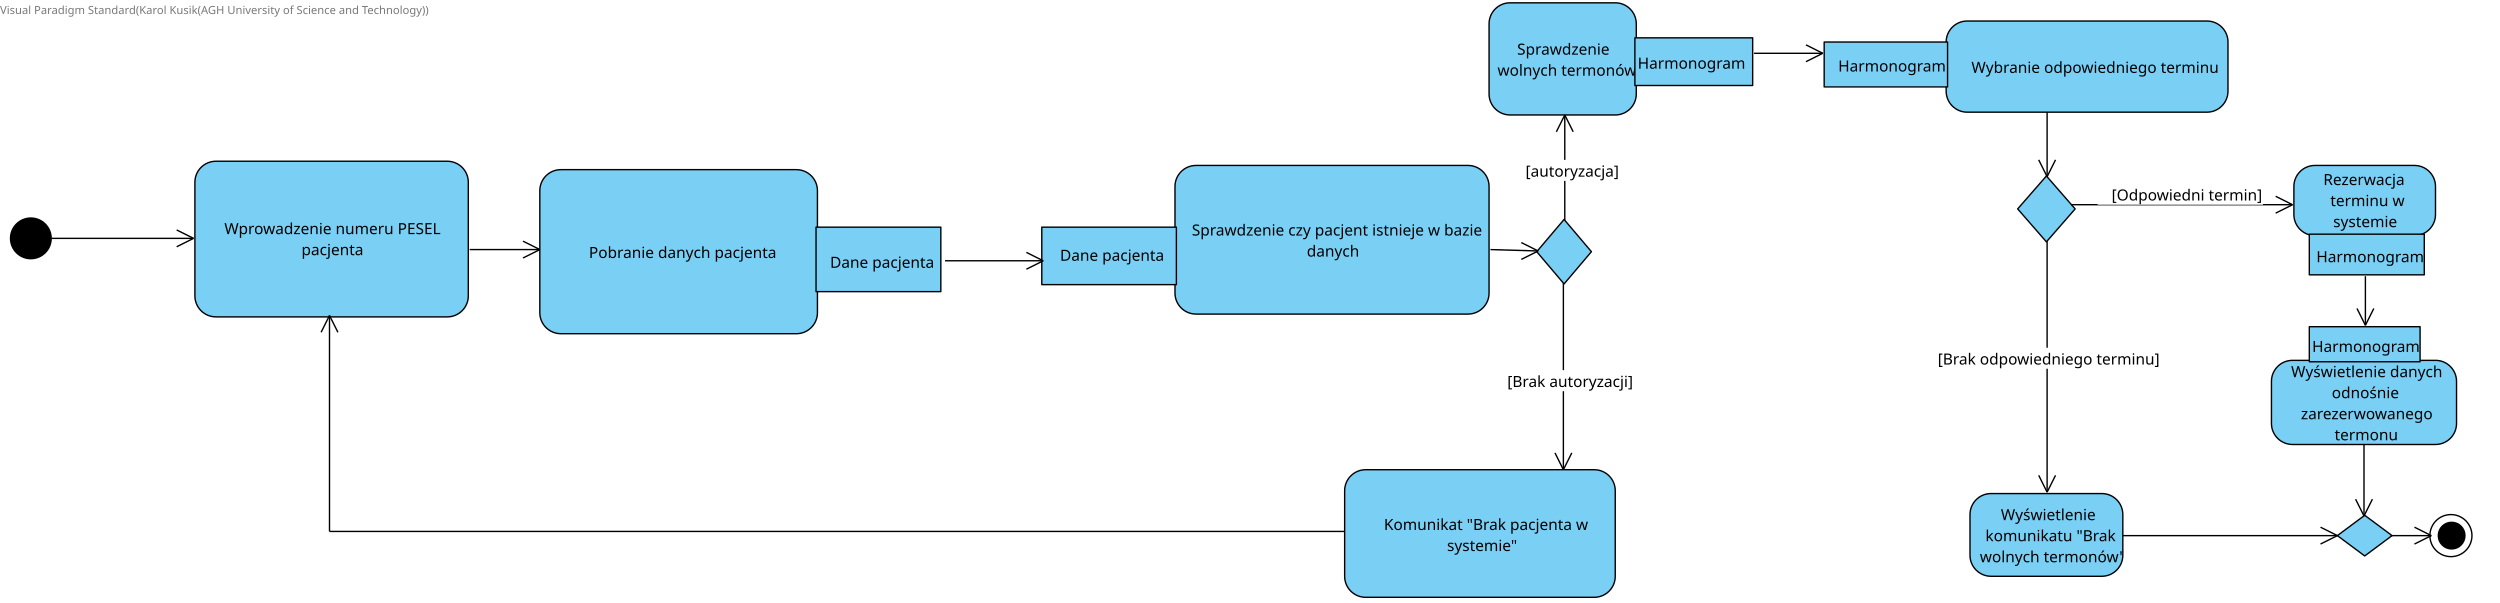
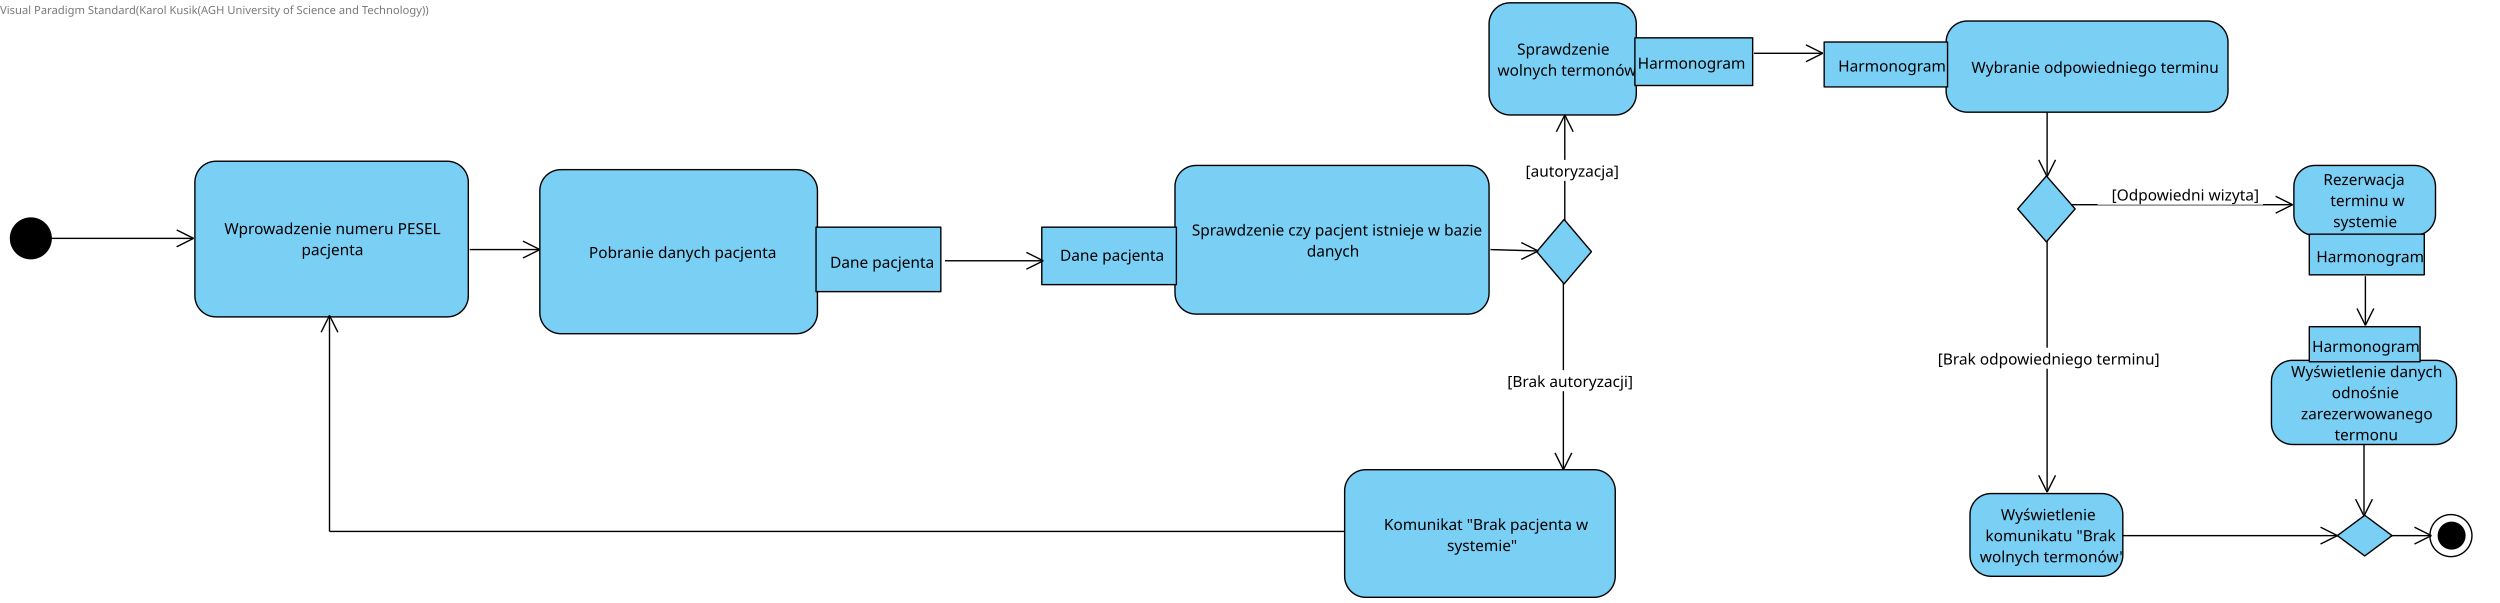
<svg xmlns="http://www.w3.org/2000/svg" fill-opacity="0" color-rendering="auto" color-interpolation="auto" text-rendering="auto" stroke="rgb(0,0,0)" stroke-linecap="square" width="1783" stroke-miterlimit="10" shape-rendering="auto" stroke-opacity="0" fill="rgb(0,0,0)" stroke-dasharray="none" font-weight="normal" stroke-width="1" height="430" font-family="'Dialog'" font-style="normal" stroke-linejoin="miter" font-size="12px" stroke-dashoffset="0" image-rendering="auto">
  <defs id="genericDefs" />
  <g>
    <defs id="defs1">
      <clipPath clipPathUnits="userSpaceOnUse" id="clipPath1">
        <path d="M-7 -7 L51 -7 L51 41 L-7 41 L-7 -7 Z" />
      </clipPath>
      <clipPath clipPathUnits="userSpaceOnUse" id="clipPath2">
        <path d="M-7 -7 L209 -7 L209 128 L-7 128 L-7 -7 Z" />
      </clipPath>
      <clipPath clipPathUnits="userSpaceOnUse" id="clipPath3">
        <path d="M0 0 L0 118 L199 118 L199 0 Z" />
      </clipPath>
      <clipPath clipPathUnits="userSpaceOnUse" id="clipPath4">
        <path d="M-7 -7 L235 -7 L235 117 L-7 117 L-7 -7 Z" />
      </clipPath>
      <clipPath clipPathUnits="userSpaceOnUse" id="clipPath5">
        <path d="M0 0 L0 106 L225 106 L225 0 Z" />
      </clipPath>
      <clipPath clipPathUnits="userSpaceOnUse" id="clipPath6">
        <path d="M-7 -7 L100 -7 L100 57 L-7 57 L-7 -7 Z" />
      </clipPath>
      <clipPath clipPathUnits="userSpaceOnUse" id="clipPath7">
        <path d="M-7 -7 L107 -7 L107 52 L-7 52 L-7 -7 Z" />
      </clipPath>
      <clipPath clipPathUnits="userSpaceOnUse" id="clipPath8">
        <path d="M-7 -7 L56 -7 L56 72 L-7 72 L-7 -7 Z" />
      </clipPath>
      <clipPath clipPathUnits="userSpaceOnUse" id="clipPath9">
        <path d="M-7 -7 L204 -7 L204 102 L-7 102 L-7 -7 Z" />
      </clipPath>
      <clipPath clipPathUnits="userSpaceOnUse" id="clipPath10">
        <path d="M0 0 L0 92 L194 92 L194 0 Z" />
      </clipPath>
      <clipPath clipPathUnits="userSpaceOnUse" id="clipPath11">
        <path d="M-7 -7 L206 -7 L206 122 L-7 122 L-7 -7 Z" />
      </clipPath>
      <clipPath clipPathUnits="userSpaceOnUse" id="clipPath12">
        <path d="M0 0 L0 111 L195 111 L195 0 Z" />
      </clipPath>
      <clipPath clipPathUnits="userSpaceOnUse" id="clipPath13">
        <path d="M-7 -7 L116 -7 L116 91 L-7 91 L-7 -7 Z" />
      </clipPath>
      <clipPath clipPathUnits="userSpaceOnUse" id="clipPath14">
        <path d="M0 0 L0 80 L105 80 L105 0 Z" />
      </clipPath>
      <clipPath clipPathUnits="userSpaceOnUse" id="clipPath15">
        <path d="M-7 -7 L95 -7 L95 45 L-7 45 L-7 -7 Z" />
      </clipPath>
      <clipPath clipPathUnits="userSpaceOnUse" id="clipPath16">
        <path d="M-7 -7 L212 -7 L212 76 L-7 76 L-7 -7 Z" />
      </clipPath>
      <clipPath clipPathUnits="userSpaceOnUse" id="clipPath17">
        <path d="M0 0 L0 65 L201 65 L201 0 Z" />
      </clipPath>
      <clipPath clipPathUnits="userSpaceOnUse" id="clipPath18">
        <path d="M-7 -7 L99 -7 L99 43 L-7 43 L-7 -7 Z" />
      </clipPath>
      <clipPath clipPathUnits="userSpaceOnUse" id="clipPath19">
        <path d="M-7 -7 L72 -7 L72 41 L-7 41 L-7 -7 Z" />
      </clipPath>
      <clipPath clipPathUnits="userSpaceOnUse" id="clipPath20">
        <path d="M-7 -7 L58 -7 L58 73 L-7 73 L-7 -7 Z" />
      </clipPath>
      <clipPath clipPathUnits="userSpaceOnUse" id="clipPath21">
        <path d="M-7 -7 L120 -7 L120 70 L-7 70 L-7 -7 Z" />
      </clipPath>
      <clipPath clipPathUnits="userSpaceOnUse" id="clipPath22">
        <path d="M0 0 L0 59 L109 59 L109 0 Z" />
      </clipPath>
      <clipPath clipPathUnits="userSpaceOnUse" id="clipPath23">
        <path d="M-7 -7 L112 -7 L112 61 L-7 61 L-7 -7 Z" />
      </clipPath>
      <clipPath clipPathUnits="userSpaceOnUse" id="clipPath24">
        <path d="M0 0 L0 50 L101 50 L101 0 Z" />
      </clipPath>
      <clipPath clipPathUnits="userSpaceOnUse" id="clipPath25">
        <path d="M-7 -7 L143 -7 L143 71 L-7 71 L-7 -7 Z" />
      </clipPath>
      <clipPath clipPathUnits="userSpaceOnUse" id="clipPath26">
        <path d="M0 0 L0 60 L132 60 L132 0 Z" />
      </clipPath>
      <clipPath clipPathUnits="userSpaceOnUse" id="clipPath27">
        <path d="M-7 -7 L93 -7 L93 40 L-7 40 L-7 -7 Z" />
      </clipPath>
      <clipPath clipPathUnits="userSpaceOnUse" id="clipPath28">
        <path d="M-7 -7 L90 -7 L90 36 L-7 36 L-7 -7 Z" />
      </clipPath>
      <clipPath clipPathUnits="userSpaceOnUse" id="clipPath29">
        <path d="M-7 -7 L56 -7 L56 55 L-7 55 L-7 -7 Z" />
      </clipPath>
      <clipPath clipPathUnits="userSpaceOnUse" id="clipPath30">
        <path d="M-92 -16 L184 -16 L184 32 L-92 32 L-92 -16 Z" />
      </clipPath>
      <clipPath clipPathUnits="userSpaceOnUse" id="clipPath31">
        <path d="M-91 -15 L182 -15 L182 30 L-91 30 L-91 -15 Z" />
      </clipPath>
      <clipPath clipPathUnits="userSpaceOnUse" id="clipPath32">
        <path d="M-91 -14 L182 -14 L182 28 L-91 28 L-91 -14 Z" />
      </clipPath>
      <clipPath clipPathUnits="userSpaceOnUse" id="clipPath33">
        <path d="M0 0 L206 0 L206 104 L0 104 L0 0 Z" />
      </clipPath>
      <clipPath clipPathUnits="userSpaceOnUse" id="clipPath34">
        <path d="M0 0 L0 104 L206 104 L206 0 Z" />
      </clipPath>
      <clipPath clipPathUnits="userSpaceOnUse" id="clipPath35">
        <path d="M0 0 L219 0 L219 146 L0 146 L0 0 Z" />
      </clipPath>
      <clipPath clipPathUnits="userSpaceOnUse" id="clipPath36">
        <path d="M0 0 L0 64 L75 64 L75 80 L0 80 L0 146 L219 146 L219 74 L147 74 L147 59 L219 59 L219 0 Z" />
      </clipPath>
      <clipPath clipPathUnits="userSpaceOnUse" id="clipPath37">
        <path d="M0 0 L138 0 L138 105 L0 105 L0 0 Z" />
      </clipPath>
      <clipPath clipPathUnits="userSpaceOnUse" id="clipPath38">
        <path d="M0 0 L0 105 L138 105 L138 1 L66 1 L66 0 Z" />
      </clipPath>
      <clipPath clipPathUnits="userSpaceOnUse" id="clipPath39">
        <path d="M0 0 L170 0 L170 304 L0 304 L0 0 Z" />
      </clipPath>
      <clipPath clipPathUnits="userSpaceOnUse" id="clipPath40">
        <path d="M140 145 L140 160 L33 160 L33 145 ZM0 0 L0 304 L170 304 L170 0 L130 0 L130 10 L47 10 L47 0 Z" />
      </clipPath>
      <clipPath clipPathUnits="userSpaceOnUse" id="clipPath41">
        <path d="M0 0 L196 0 L196 146 L0 146 L0 0 Z" />
      </clipPath>
      <clipPath clipPathUnits="userSpaceOnUse" id="clipPath42">
        <path d="M0 0 L0 146 L196 146 L196 0 Z" />
      </clipPath>
      <clipPath clipPathUnits="userSpaceOnUse" id="clipPath43">
        <path d="M0 0 L894 0 L894 324 L0 324 L0 0 Z" />
      </clipPath>
      <clipPath clipPathUnits="userSpaceOnUse" id="clipPath44">
        <path d="M685 32 L685 47 L594 47 L594 32 ZM522 37 L522 53 L430 53 L430 37 ZM0 0 L0 324 L894 324 L894 0 Z" />
      </clipPath>
      <clipPath clipPathUnits="userSpaceOnUse" id="clipPath45">
        <path d="M0 0 L104 0 L104 179 L0 179 L0 0 Z" />
      </clipPath>
      <clipPath clipPathUnits="userSpaceOnUse" id="clipPath46">
        <path d="M96 82 L96 97 L13 97 L13 82 ZM0 0 L0 179 L104 179 L104 20 L92 20 L92 5 L104 5 L104 0 Z" />
      </clipPath>
      <clipPath clipPathUnits="userSpaceOnUse" id="clipPath47">
        <path d="M0 0 L153 0 L153 104 L0 104 L0 0 Z" />
      </clipPath>
      <clipPath clipPathUnits="userSpaceOnUse" id="clipPath48">
        <path d="M0 0 L0 49 L48 49 L48 64 L0 64 L0 104 L153 104 L153 65 L100 65 L100 51 L153 51 L153 0 Z" />
      </clipPath>
      <clipPath clipPathUnits="userSpaceOnUse" id="clipPath49">
        <path d="M0 0 L104 0 L104 150 L0 150 L0 0 Z" />
      </clipPath>
      <clipPath clipPathUnits="userSpaceOnUse" id="clipPath50">
        <path d="M0 0 L0 150 L104 150 L104 116 L86 116 L86 101 L104 101 L104 0 Z" />
      </clipPath>
      <clipPath clipPathUnits="userSpaceOnUse" id="clipPath51">
        <path d="M0 0 L104 0 L104 283 L0 283 L0 0 Z" />
      </clipPath>
      <clipPath clipPathUnits="userSpaceOnUse" id="clipPath52">
        <path d="M0 0 L0 126 L104 126 L104 24 L86 24 L86 9 L104 9 L104 0 ZM0 141 L0 283 L104 283 L104 141 Z" />
      </clipPath>
      <clipPath clipPathUnits="userSpaceOnUse" id="clipPath53">
        <path d="M0 0 L262 0 L262 104 L0 104 L0 0 Z" />
      </clipPath>
      <clipPath clipPathUnits="userSpaceOnUse" id="clipPath54">
        <path d="M187 35 L187 50 L69 50 L69 35 ZM0 0 L0 104 L262 104 L262 94 L215 94 L215 79 L262 79 L262 0 Z" />
      </clipPath>
      <clipPath clipPathUnits="userSpaceOnUse" id="clipPath55">
        <path d="M0 0 L104 0 L104 155 L0 155 L0 0 Z" />
      </clipPath>
      <clipPath clipPathUnits="userSpaceOnUse" id="clipPath56">
        <path d="M0 0 L0 155 L104 155 L104 0 Z" />
      </clipPath>
      <clipPath clipPathUnits="userSpaceOnUse" id="clipPath57">
        <path d="M0 0 L104 0 L104 139 L0 139 L0 0 Z" />
      </clipPath>
      <clipPath clipPathUnits="userSpaceOnUse" id="clipPath58">
        <path d="M96 28 L96 43 L5 43 L5 28 ZM93 92 L93 107 L2 107 L2 92 ZM0 0 L0 139 L104 139 L104 0 Z" />
      </clipPath>
      <clipPath clipPathUnits="userSpaceOnUse" id="clipPath59">
        <path d="M0 0 L257 0 L257 104 L0 104 L0 0 Z" />
      </clipPath>
      <clipPath clipPathUnits="userSpaceOnUse" id="clipPath60">
        <path d="M0 0 L0 104 L257 104 L257 0 Z" />
      </clipPath>
      <clipPath clipPathUnits="userSpaceOnUse" id="clipPath61">
        <path d="M0 0 L133 0 L133 104 L0 104 L0 0 Z" />
      </clipPath>
      <clipPath clipPathUnits="userSpaceOnUse" id="clipPath62">
        <path d="M0 0 L0 104 L133 104 L133 0 Z" />
      </clipPath>
      <clipPath clipPathUnits="userSpaceOnUse" id="clipPath63">
        <path d="M-118 -15 L236 -15 L236 30 L-118 30 L-118 -15 Z" />
      </clipPath>
      <clipPath clipPathUnits="userSpaceOnUse" id="clipPath64">
        <path d="M-166 -15 L332 -15 L332 30 L-166 30 L-166 -15 Z" />
      </clipPath>
      <clipPath clipPathUnits="userSpaceOnUse" id="clipPath65">
        <path d="M-83 -15 L166 -15 L166 30 L-83 30 L-83 -15 Z" />
      </clipPath>
      <clipPath clipPathUnits="userSpaceOnUse" id="clipPath66">
        <path d="M-107 -15 L214 -15 L214 30 L-107 30 L-107 -15 Z" />
      </clipPath>
      <clipPath clipPathUnits="userSpaceOnUse" id="clipPath67">
        <path d="M-24 -15 L48 -15 L48 30 L-24 30 L-24 -15 Z" />
      </clipPath>
    </defs>
    <g fill="white" text-rendering="geometricPrecision" fill-opacity="1" stroke-opacity="1" stroke="white">
      <rect x="0" width="1783" height="430" y="0" stroke="none" />
    </g>
    <g font-size="11px" transform="translate(2,155)" fill-opacity="1" fill="black" text-rendering="geometricPrecision" image-rendering="optimizeQuality" font-family="sans-serif" stroke="black" stroke-opacity="1">
      <circle r="15" clip-path="url(#clipPath1)" cx="20" cy="15" stroke="none" />
    </g>
    <g font-size="11px" transform="translate(385,121)" fill-opacity="1" fill="rgb(122,207,245)" text-rendering="geometricPrecision" image-rendering="optimizeQuality" font-family="sans-serif" stroke="rgb(122,207,245)" stroke-opacity="1">
      <rect x="0" y="0" clip-path="url(#clipPath2)" width="198" rx="15" ry="15" height="117" stroke="none" />
    </g>
    <g stroke-linecap="butt" font-size="11px" transform="translate(385,121)" fill-opacity="1" fill="black" text-rendering="geometricPrecision" image-rendering="optimizeQuality" font-family="sans-serif" stroke-linejoin="round" stroke="black" stroke-opacity="1" stroke-miterlimit="0">
      <rect x="0" y="0" clip-path="url(#clipPath2)" fill="none" width="198" rx="15" ry="15" height="117" />
    </g>
    <g font-size="11px" transform="translate(385,121)" fill-opacity="1" fill="black" text-rendering="geometricPrecision" image-rendering="optimizeQuality" font-family="sans-serif" stroke="black" stroke-opacity="1">
      <text x="35" xml:space="preserve" y="63" clip-path="url(#clipPath3)" stroke="none">Pobranie danych pacjenta</text>
    </g>
    <g font-size="11px" transform="translate(838,118)" fill-opacity="1" fill="rgb(122,207,245)" text-rendering="geometricPrecision" image-rendering="optimizeQuality" font-family="sans-serif" stroke="rgb(122,207,245)" stroke-opacity="1">
      <rect x="0" y="0" clip-path="url(#clipPath4)" width="224" rx="15" ry="15" height="106" stroke="none" />
    </g>
    <g stroke-linecap="butt" font-size="11px" transform="translate(838,118)" fill-opacity="1" fill="black" text-rendering="geometricPrecision" image-rendering="optimizeQuality" font-family="sans-serif" stroke-linejoin="round" stroke="black" stroke-opacity="1" stroke-miterlimit="0">
      <rect x="0" y="0" clip-path="url(#clipPath4)" fill="none" width="224" rx="15" ry="15" height="106" />
    </g>
    <g font-size="11px" transform="translate(838,118)" fill-opacity="1" fill="black" text-rendering="geometricPrecision" image-rendering="optimizeQuality" font-family="sans-serif" stroke="black" stroke-opacity="1">
      <text x="12" xml:space="preserve" y="50" clip-path="url(#clipPath5)" stroke="none">Sprawdzenie czy pacjent istnieje w bazie</text>
      <text x="94" xml:space="preserve" y="65" clip-path="url(#clipPath5)" stroke="none">danych</text>
    </g>
    <g font-size="11px" transform="translate(582,162)" fill-opacity="1" fill="rgb(122,207,245)" text-rendering="geometricPrecision" image-rendering="optimizeQuality" font-family="sans-serif" stroke="rgb(122,207,245)" stroke-opacity="1">
      <rect x="0" width="89" height="46" y="0" clip-path="url(#clipPath6)" stroke="none" />
    </g>
    <g stroke-linecap="butt" font-size="11px" transform="translate(582,162)" fill-opacity="1" fill="black" text-rendering="geometricPrecision" image-rendering="optimizeQuality" font-family="sans-serif" stroke-linejoin="round" stroke="black" stroke-opacity="1" stroke-miterlimit="0">
      <rect fill="none" x="0" width="89" height="46" y="0" clip-path="url(#clipPath6)" />
    </g>
    <g font-size="11px" transform="translate(743,162)" fill-opacity="1" fill="rgb(122,207,245)" text-rendering="geometricPrecision" image-rendering="optimizeQuality" font-family="sans-serif" stroke="rgb(122,207,245)" stroke-opacity="1">
      <rect x="0" width="96" height="41" y="0" clip-path="url(#clipPath7)" stroke="none" />
    </g>
    <g stroke-linecap="butt" font-size="11px" transform="translate(743,162)" fill-opacity="1" fill="black" text-rendering="geometricPrecision" image-rendering="optimizeQuality" font-family="sans-serif" stroke-linejoin="round" stroke="black" stroke-opacity="1" stroke-miterlimit="0">
      <rect fill="none" x="0" width="96" height="41" y="0" clip-path="url(#clipPath7)" />
    </g>
    <g font-size="11px" transform="translate(1093,149)" fill-opacity="1" fill="rgb(122,207,245)" text-rendering="geometricPrecision" image-rendering="optimizeQuality" font-family="sans-serif" stroke="rgb(122,207,245)" stroke-opacity="1">
      <path d="M22.5 7.5 L42 30.5 L22.5 53.5 L3 30.5 Z" stroke="none" clip-path="url(#clipPath8)" />
    </g>
    <g stroke-linecap="butt" font-size="11px" transform="translate(1093,149)" fill-opacity="1" fill="black" text-rendering="geometricPrecision" image-rendering="optimizeQuality" font-family="sans-serif" stroke-linejoin="round" stroke="black" stroke-opacity="1" stroke-miterlimit="0">
      <path fill="none" d="M22.5 7.5 L42 30.5 L22.5 53.5 L3 30.5 Z" clip-path="url(#clipPath8)" />
    </g>
    <g font-size="11px" transform="translate(959,335)" fill-opacity="1" fill="rgb(122,207,245)" text-rendering="geometricPrecision" image-rendering="optimizeQuality" font-family="sans-serif" stroke="rgb(122,207,245)" stroke-opacity="1">
      <rect x="0" y="0" clip-path="url(#clipPath9)" width="193" rx="15" ry="15" height="91" stroke="none" />
    </g>
    <g stroke-linecap="butt" font-size="11px" transform="translate(959,335)" fill-opacity="1" fill="black" text-rendering="geometricPrecision" image-rendering="optimizeQuality" font-family="sans-serif" stroke-linejoin="round" stroke="black" stroke-opacity="1" stroke-miterlimit="0">
      <rect x="0" y="0" clip-path="url(#clipPath9)" fill="none" width="193" rx="15" ry="15" height="91" />
    </g>
    <g font-size="11px" transform="translate(959,335)" fill-opacity="1" fill="black" text-rendering="geometricPrecision" image-rendering="optimizeQuality" font-family="sans-serif" stroke="black" stroke-opacity="1">
      <text x="28" xml:space="preserve" y="43" clip-path="url(#clipPath10)" stroke="none">Komunikat "Brak pacjenta w</text>
      <text x="73" xml:space="preserve" y="58" clip-path="url(#clipPath10)" stroke="none">systemie"</text>
    </g>
    <g font-size="11px" transform="translate(139,115)" fill-opacity="1" fill="rgb(122,207,245)" text-rendering="geometricPrecision" image-rendering="optimizeQuality" font-family="sans-serif" stroke="rgb(122,207,245)" stroke-opacity="1">
      <rect x="0" y="0" clip-path="url(#clipPath11)" width="195" rx="15" ry="15" height="111" stroke="none" />
    </g>
    <g stroke-linecap="butt" font-size="11px" transform="translate(139,115)" fill-opacity="1" fill="black" text-rendering="geometricPrecision" image-rendering="optimizeQuality" font-family="sans-serif" stroke-linejoin="round" stroke="black" stroke-opacity="1" stroke-miterlimit="0">
      <rect x="0" y="0" clip-path="url(#clipPath11)" fill="none" width="195" rx="15" ry="15" height="111" />
    </g>
    <g font-size="11px" transform="translate(139,115)" fill-opacity="1" fill="black" text-rendering="geometricPrecision" image-rendering="optimizeQuality" font-family="sans-serif" stroke="black" stroke-opacity="1">
      <text x="21" xml:space="preserve" y="52" clip-path="url(#clipPath12)" stroke="none">Wprowadzenie numeru PESEL</text>
      <text x="76" xml:space="preserve" y="67" clip-path="url(#clipPath12)" stroke="none">pacjenta</text>
    </g>
    <g font-size="11px" transform="translate(1062,2)" fill-opacity="1" fill="rgb(122,207,245)" text-rendering="geometricPrecision" image-rendering="optimizeQuality" font-family="sans-serif" stroke="rgb(122,207,245)" stroke-opacity="1">
      <rect x="0" y="0" clip-path="url(#clipPath13)" width="105" rx="15" ry="15" height="80" stroke="none" />
    </g>
    <g stroke-linecap="butt" font-size="11px" transform="translate(1062,2)" fill-opacity="1" fill="black" text-rendering="geometricPrecision" image-rendering="optimizeQuality" font-family="sans-serif" stroke-linejoin="round" stroke="black" stroke-opacity="1" stroke-miterlimit="0">
      <rect x="0" y="0" clip-path="url(#clipPath13)" fill="none" width="105" rx="15" ry="15" height="80" />
    </g>
    <g font-size="11px" transform="translate(1062,2)" fill-opacity="1" fill="black" text-rendering="geometricPrecision" image-rendering="optimizeQuality" font-family="sans-serif" stroke="black" stroke-opacity="1">
      <text x="20" xml:space="preserve" y="37" clip-path="url(#clipPath14)" stroke="none">Sprawdzenie</text>
      <text x="6" xml:space="preserve" y="52" clip-path="url(#clipPath14)" stroke="none">wolnych termonów</text>
    </g>
    <g font-size="11px" transform="translate(1166,27)" fill-opacity="1" fill="rgb(122,207,245)" text-rendering="geometricPrecision" image-rendering="optimizeQuality" font-family="sans-serif" stroke="rgb(122,207,245)" stroke-opacity="1">
      <rect x="0" width="84" height="34" y="0" clip-path="url(#clipPath15)" stroke="none" />
    </g>
    <g stroke-linecap="butt" font-size="11px" transform="translate(1166,27)" fill-opacity="1" fill="black" text-rendering="geometricPrecision" image-rendering="optimizeQuality" font-family="sans-serif" stroke-linejoin="round" stroke="black" stroke-opacity="1" stroke-miterlimit="0">
      <rect fill="none" x="0" width="84" height="34" y="0" clip-path="url(#clipPath15)" />
    </g>
    <g font-size="11px" transform="translate(1388,15)" fill-opacity="1" fill="rgb(122,207,245)" text-rendering="geometricPrecision" image-rendering="optimizeQuality" font-family="sans-serif" stroke="rgb(122,207,245)" stroke-opacity="1">
      <rect x="0" y="0" clip-path="url(#clipPath16)" width="201" rx="15" ry="15" height="65" stroke="none" />
    </g>
    <g stroke-linecap="butt" font-size="11px" transform="translate(1388,15)" fill-opacity="1" fill="black" text-rendering="geometricPrecision" image-rendering="optimizeQuality" font-family="sans-serif" stroke-linejoin="round" stroke="black" stroke-opacity="1" stroke-miterlimit="0">
      <rect x="0" y="0" clip-path="url(#clipPath16)" fill="none" width="201" rx="15" ry="15" height="65" />
    </g>
    <g font-size="11px" transform="translate(1388,15)" fill-opacity="1" fill="black" text-rendering="geometricPrecision" image-rendering="optimizeQuality" font-family="sans-serif" stroke="black" stroke-opacity="1">
      <text x="18" xml:space="preserve" y="37" clip-path="url(#clipPath17)" stroke="none">Wybranie odpowiedniego terminu</text>
    </g>
    <g font-size="11px" transform="translate(1301,30)" fill-opacity="1" fill="rgb(122,207,245)" text-rendering="geometricPrecision" image-rendering="optimizeQuality" font-family="sans-serif" stroke="rgb(122,207,245)" stroke-opacity="1">
      <rect x="0" width="88" height="32" y="0" clip-path="url(#clipPath18)" stroke="none" />
    </g>
    <g stroke-linecap="butt" font-size="11px" transform="translate(1301,30)" fill-opacity="1" fill="black" text-rendering="geometricPrecision" image-rendering="optimizeQuality" font-family="sans-serif" stroke-linejoin="round" stroke="black" stroke-opacity="1" stroke-miterlimit="0">
      <rect fill="none" x="0" width="88" height="32" y="0" clip-path="url(#clipPath18)" />
    </g>
    <g font-size="11px" transform="translate(1718,367)" fill-opacity="1" fill="black" text-rendering="geometricPrecision" image-rendering="optimizeQuality" font-family="sans-serif" stroke="black" stroke-opacity="1">
      <circle r="10" clip-path="url(#clipPath19)" cx="30.5" cy="15" stroke="none" />
      <circle stroke-linecap="butt" clip-path="url(#clipPath19)" fill="none" stroke-linejoin="round" r="15" cx="30" cy="15" stroke-miterlimit="0" />
    </g>
    <g font-size="11px" transform="translate(1436,118)" fill-opacity="1" fill="rgb(122,207,245)" text-rendering="geometricPrecision" image-rendering="optimizeQuality" font-family="sans-serif" stroke="rgb(122,207,245)" stroke-opacity="1">
      <path d="M23.5 7.5 L44 31 L23.5 54.5 L3 31 Z" stroke="none" clip-path="url(#clipPath20)" />
    </g>
    <g stroke-linecap="butt" font-size="11px" transform="translate(1436,118)" fill-opacity="1" fill="black" text-rendering="geometricPrecision" image-rendering="optimizeQuality" font-family="sans-serif" stroke-linejoin="round" stroke="black" stroke-opacity="1" stroke-miterlimit="0">
      <path fill="none" d="M23.5 7.5 L44 31 L23.5 54.5 L3 31 Z" clip-path="url(#clipPath20)" />
    </g>
    <g font-size="11px" transform="translate(1405,352)" fill-opacity="1" fill="rgb(122,207,245)" text-rendering="geometricPrecision" image-rendering="optimizeQuality" font-family="sans-serif" stroke="rgb(122,207,245)" stroke-opacity="1">
      <rect x="0" y="0" clip-path="url(#clipPath21)" width="109" rx="15" ry="15" height="59" stroke="none" />
    </g>
    <g stroke-linecap="butt" font-size="11px" transform="translate(1405,352)" fill-opacity="1" fill="black" text-rendering="geometricPrecision" image-rendering="optimizeQuality" font-family="sans-serif" stroke-linejoin="round" stroke="black" stroke-opacity="1" stroke-miterlimit="0">
      <rect x="0" y="0" clip-path="url(#clipPath21)" fill="none" width="109" rx="15" ry="15" height="59" />
    </g>
    <g font-size="11px" transform="translate(1405,352)" fill-opacity="1" fill="black" text-rendering="geometricPrecision" image-rendering="optimizeQuality" font-family="sans-serif" stroke="black" stroke-opacity="1">
      <text x="22" xml:space="preserve" y="19" clip-path="url(#clipPath22)" stroke="none">Wyświetlenie</text>
      <text x="11" xml:space="preserve" y="34" clip-path="url(#clipPath22)" stroke="none">komunikatu "Brak</text>
      <text x="7" xml:space="preserve" y="49" clip-path="url(#clipPath22)" stroke="none">wolnych termonów"</text>
    </g>
    <g font-size="11px" transform="translate(1636,118)" fill-opacity="1" fill="rgb(122,207,245)" text-rendering="geometricPrecision" image-rendering="optimizeQuality" font-family="sans-serif" stroke="rgb(122,207,245)" stroke-opacity="1">
      <rect x="0" y="0" clip-path="url(#clipPath23)" width="101" rx="15" ry="15" height="50" stroke="none" />
    </g>
    <g stroke-linecap="butt" font-size="11px" transform="translate(1636,118)" fill-opacity="1" fill="black" text-rendering="geometricPrecision" image-rendering="optimizeQuality" font-family="sans-serif" stroke-linejoin="round" stroke="black" stroke-opacity="1" stroke-miterlimit="0">
      <rect x="0" y="0" clip-path="url(#clipPath23)" fill="none" width="101" rx="15" ry="15" height="50" />
    </g>
    <g font-size="11px" transform="translate(1636,118)" fill-opacity="1" fill="black" text-rendering="geometricPrecision" image-rendering="optimizeQuality" font-family="sans-serif" stroke="black" stroke-opacity="1">
      <text x="21" xml:space="preserve" y="14" clip-path="url(#clipPath24)" stroke="none">Rezerwacja</text>
      <text x="26" xml:space="preserve" y="29" clip-path="url(#clipPath24)" stroke="none">terminu w</text>
      <text x="28" xml:space="preserve" y="44" clip-path="url(#clipPath24)" stroke="none">systemie</text>
    </g>
    <g font-size="11px" transform="translate(1620,257)" fill-opacity="1" fill="rgb(122,207,245)" text-rendering="geometricPrecision" image-rendering="optimizeQuality" font-family="sans-serif" stroke="rgb(122,207,245)" stroke-opacity="1">
      <rect x="0" y="0" clip-path="url(#clipPath25)" width="132" rx="15" ry="15" height="60" stroke="none" />
    </g>
    <g stroke-linecap="butt" font-size="11px" transform="translate(1620,257)" fill-opacity="1" fill="black" text-rendering="geometricPrecision" image-rendering="optimizeQuality" font-family="sans-serif" stroke-linejoin="round" stroke="black" stroke-opacity="1" stroke-miterlimit="0">
      <rect x="0" y="0" clip-path="url(#clipPath25)" fill="none" width="132" rx="15" ry="15" height="60" />
    </g>
    <g font-size="11px" transform="translate(1620,257)" fill-opacity="1" fill="black" text-rendering="geometricPrecision" image-rendering="optimizeQuality" font-family="sans-serif" stroke="black" stroke-opacity="1">
      <text x="14" xml:space="preserve" y="12" clip-path="url(#clipPath26)" stroke="none">Wyświetlenie danych</text>
      <text x="43" xml:space="preserve" y="27" clip-path="url(#clipPath26)" stroke="none">odnośnie</text>
      <text x="21" xml:space="preserve" y="42" clip-path="url(#clipPath26)" stroke="none">zarezerwowanego</text>
      <text x="45" xml:space="preserve" y="57" clip-path="url(#clipPath26)" stroke="none">termonu</text>
    </g>
    <g font-size="11px" transform="translate(1647,167)" fill-opacity="1" fill="rgb(122,207,245)" text-rendering="geometricPrecision" image-rendering="optimizeQuality" font-family="sans-serif" stroke="rgb(122,207,245)" stroke-opacity="1">
      <rect x="0" width="82" height="29" y="0" clip-path="url(#clipPath27)" stroke="none" />
    </g>
    <g stroke-linecap="butt" font-size="11px" transform="translate(1647,167)" fill-opacity="1" fill="black" text-rendering="geometricPrecision" image-rendering="optimizeQuality" font-family="sans-serif" stroke-linejoin="round" stroke="black" stroke-opacity="1" stroke-miterlimit="0">
      <rect fill="none" x="0" width="82" height="29" y="0" clip-path="url(#clipPath27)" />
    </g>
    <g font-size="11px" transform="translate(1647,233)" fill-opacity="1" fill="rgb(122,207,245)" text-rendering="geometricPrecision" image-rendering="optimizeQuality" font-family="sans-serif" stroke="rgb(122,207,245)" stroke-opacity="1">
      <rect x="0" width="79" height="25" y="0" clip-path="url(#clipPath28)" stroke="none" />
    </g>
    <g stroke-linecap="butt" font-size="11px" transform="translate(1647,233)" fill-opacity="1" fill="black" text-rendering="geometricPrecision" image-rendering="optimizeQuality" font-family="sans-serif" stroke-linejoin="round" stroke="black" stroke-opacity="1" stroke-miterlimit="0">
      <rect fill="none" x="0" width="79" height="25" y="0" clip-path="url(#clipPath28)" />
    </g>
    <g font-size="11px" transform="translate(1664,360)" fill-opacity="1" fill="rgb(122,207,245)" text-rendering="geometricPrecision" image-rendering="optimizeQuality" font-family="sans-serif" stroke="rgb(122,207,245)" stroke-opacity="1">
      <path d="M22.5 7.5 L42 22 L22.5 36.5 L3 22 Z" stroke="none" clip-path="url(#clipPath29)" />
    </g>
    <g stroke-linecap="butt" font-size="11px" transform="translate(1664,360)" fill-opacity="1" fill="black" text-rendering="geometricPrecision" image-rendering="optimizeQuality" font-family="sans-serif" stroke-linejoin="round" stroke="black" stroke-opacity="1" stroke-miterlimit="0">
      <path fill="none" d="M22.5 7.5 L42 22 L22.5 36.5 L3 22 Z" clip-path="url(#clipPath29)" />
    </g>
    <g font-size="11px" transform="translate(582,179)" fill-opacity="1" fill="black" text-rendering="geometricPrecision" image-rendering="optimizeQuality" font-family="sans-serif" stroke="black" stroke-opacity="1">
      <text x="10" xml:space="preserve" y="12" clip-path="url(#clipPath30)" stroke="none">Dane pacjenta</text>
    </g>
    <g font-size="11px" transform="translate(746,174)" fill-opacity="1" fill="black" text-rendering="geometricPrecision" image-rendering="optimizeQuality" font-family="sans-serif" stroke="black" stroke-opacity="1">
      <text x="10" xml:space="preserve" y="12" clip-path="url(#clipPath31)" stroke="none">Dane pacjenta</text>
    </g>
    <g font-size="11px" transform="translate(1158,37)" fill-opacity="1" fill="black" text-rendering="geometricPrecision" image-rendering="optimizeQuality" font-family="sans-serif" stroke="black" stroke-opacity="1">
      <text x="10" xml:space="preserve" y="12" clip-path="url(#clipPath31)" stroke="none">Harmonogram</text>
    </g>
    <g font-size="11px" transform="translate(1301,39)" fill-opacity="1" fill="black" text-rendering="geometricPrecision" image-rendering="optimizeQuality" font-family="sans-serif" stroke="black" stroke-opacity="1">
      <text x="10" xml:space="preserve" y="12" clip-path="url(#clipPath32)" stroke="none">Harmonogram</text>
    </g>
    <g font-size="11px" transform="translate(1642,175)" fill-opacity="1" fill="black" text-rendering="geometricPrecision" image-rendering="optimizeQuality" font-family="sans-serif" stroke="black" stroke-opacity="1">
      <text x="10" xml:space="preserve" y="12" clip-path="url(#clipPath31)" stroke="none">Harmonogram</text>
    </g>
    <g font-size="11px" transform="translate(1639,239)" fill-opacity="1" fill="black" text-rendering="geometricPrecision" image-rendering="optimizeQuality" font-family="sans-serif" stroke="black" stroke-opacity="1">
      <text x="10" xml:space="preserve" y="12" clip-path="url(#clipPath31)" stroke="none">Harmonogram</text>
    </g>
    <g stroke-linecap="butt" font-size="11px" transform="translate(-14,120)" fill-opacity="1" fill="black" text-rendering="geometricPrecision" image-rendering="optimizeQuality" font-family="sans-serif" stroke-linejoin="round" stroke="black" stroke-opacity="1">
      <line y2="50" fill="none" x1="50" clip-path="url(#clipPath34)" x2="152" y1="50" />
      <line y2="44" fill="none" x1="152" clip-path="url(#clipPath34)" x2="140" y1="50" />
      <line y2="56" fill="none" x1="152" clip-path="url(#clipPath34)" x2="140" y1="50" />
    </g>
    <g stroke-linecap="butt" font-size="11px" transform="translate(599,115)" fill-opacity="1" fill="black" text-rendering="geometricPrecision" image-rendering="optimizeQuality" font-family="sans-serif" stroke-linejoin="round" stroke="black" stroke-opacity="1">
      <line y2="71" fill="none" x1="72" clip-path="url(#clipPath36)" x2="145" y1="71" />
      <line y2="65" fill="none" x1="145" clip-path="url(#clipPath36)" x2="133" y1="71" />
      <line y2="77" fill="none" x1="145" clip-path="url(#clipPath36)" x2="133" y1="71" />
    </g>
    <g stroke-linecap="butt" font-size="11px" transform="translate(1013,128)" fill-opacity="1" fill="black" text-rendering="geometricPrecision" image-rendering="optimizeQuality" font-family="sans-serif" stroke-linejoin="round" stroke="black" stroke-opacity="1">
      <line y2="51" fill="none" x1="50" clip-path="url(#clipPath38)" x2="84" y1="50" />
      <line y2="45" fill="none" x1="84" clip-path="url(#clipPath38)" x2="72" y1="51" />
      <line y2="57" fill="none" x1="84" clip-path="url(#clipPath38)" x2="72" y1="51" />
    </g>
    <g stroke-linecap="butt" font-size="11px" transform="translate(1032,119)" fill-opacity="1" fill="black" text-rendering="geometricPrecision" image-rendering="optimizeQuality" font-family="sans-serif" stroke-linejoin="round" stroke="black" stroke-opacity="1">
      <line y2="216" fill="none" x1="83" clip-path="url(#clipPath40)" x2="83" y1="83" />
      <line y2="204" fill="none" x1="83" clip-path="url(#clipPath40)" x2="89" y1="216" />
      <line y2="204" fill="none" x1="83" clip-path="url(#clipPath40)" x2="77" y1="216" />
    </g>
    <g stroke-linecap="butt" font-size="11px" transform="translate(264,106)" fill-opacity="1" fill="black" text-rendering="geometricPrecision" image-rendering="optimizeQuality" font-family="sans-serif" stroke-linejoin="round" stroke="black" stroke-opacity="1">
      <line y2="72" fill="none" x1="71" clip-path="url(#clipPath42)" x2="121" y1="72" />
      <line y2="66" fill="none" x1="121" clip-path="url(#clipPath42)" x2="109" y1="72" />
      <line y2="78" fill="none" x1="121" clip-path="url(#clipPath42)" x2="109" y1="72" />
    </g>
    <g stroke-linecap="butt" font-size="11px" transform="translate(152,142)" fill-opacity="1" fill="black" text-rendering="geometricPrecision" image-rendering="optimizeQuality" font-family="sans-serif" stroke-linejoin="round" stroke="black" stroke-opacity="1">
      <line y2="237" fill="none" x1="807" clip-path="url(#clipPath44)" x2="83" y1="237" />
      <line y2="83" fill="none" x1="83" clip-path="url(#clipPath44)" x2="83" y1="237" />
      <line y2="95" fill="none" x1="83" clip-path="url(#clipPath44)" x2="77" y1="83" />
      <line y2="95" fill="none" x1="83" clip-path="url(#clipPath44)" x2="89" y1="83" />
    </g>
    <g stroke-linecap="butt" font-size="11px" transform="translate(1066,32)" fill-opacity="1" fill="black" text-rendering="geometricPrecision" image-rendering="optimizeQuality" font-family="sans-serif" stroke-linejoin="round" stroke="black" stroke-opacity="1">
      <line y2="50" fill="none" x1="50" clip-path="url(#clipPath46)" x2="50" y1="125" />
      <line y2="62" fill="none" x1="50" clip-path="url(#clipPath46)" x2="44" y1="50" />
      <line y2="62" fill="none" x1="50" clip-path="url(#clipPath46)" x2="56" y1="50" />
    </g>
    <g stroke-linecap="butt" font-size="11px" transform="translate(1201,-12)" fill-opacity="1" fill="black" text-rendering="geometricPrecision" image-rendering="optimizeQuality" font-family="sans-serif" stroke-linejoin="round" stroke="black" stroke-opacity="1">
      <line y2="50" fill="none" x1="50" clip-path="url(#clipPath48)" x2="99" y1="50" />
      <line y2="44" fill="none" x1="99" clip-path="url(#clipPath48)" x2="87" y1="50" />
      <line y2="56" fill="none" x1="99" clip-path="url(#clipPath48)" x2="87" y1="50" />
    </g>
    <g stroke-linecap="butt" font-size="11px" transform="translate(1410,30)" fill-opacity="1" fill="black" text-rendering="geometricPrecision" image-rendering="optimizeQuality" font-family="sans-serif" stroke-linejoin="round" stroke="black" stroke-opacity="1">
      <line y2="96" fill="none" x1="50" clip-path="url(#clipPath50)" x2="50" y1="50" />
      <line y2="84" fill="none" x1="50" clip-path="url(#clipPath50)" x2="56" y1="96" />
      <line y2="84" fill="none" x1="50" clip-path="url(#clipPath50)" x2="44" y1="96" />
    </g>
    <g stroke-linecap="butt" font-size="11px" transform="translate(1410,122)" fill-opacity="1" fill="black" text-rendering="geometricPrecision" image-rendering="optimizeQuality" font-family="sans-serif" stroke-linejoin="round" stroke="black" stroke-opacity="1">
      <line y2="229" fill="none" x1="50" clip-path="url(#clipPath52)" x2="50" y1="50" />
      <line y2="217" fill="none" x1="50" clip-path="url(#clipPath52)" x2="56" y1="229" />
      <line y2="217" fill="none" x1="50" clip-path="url(#clipPath52)" x2="44" y1="229" />
    </g>
    <g stroke-linecap="butt" font-size="11px" transform="translate(1427,96)" fill-opacity="1" fill="black" text-rendering="geometricPrecision" image-rendering="optimizeQuality" font-family="sans-serif" stroke-linejoin="round" stroke="black" stroke-opacity="1">
      <line y2="50" fill="none" x1="50" clip-path="url(#clipPath54)" x2="208" y1="50" />
      <line y2="44" fill="none" x1="208" clip-path="url(#clipPath54)" x2="196" y1="50" />
      <line y2="56" fill="none" x1="208" clip-path="url(#clipPath54)" x2="196" y1="50" />
    </g>
    <g stroke-linecap="butt" font-size="11px" transform="translate(1636,267)" fill-opacity="1" fill="black" text-rendering="geometricPrecision" image-rendering="optimizeQuality" font-family="sans-serif" stroke-linejoin="round" stroke="black" stroke-opacity="1">
      <line y2="101" fill="none" x1="50" clip-path="url(#clipPath56)" x2="50" y1="50" />
      <line y2="89" fill="none" x1="50" clip-path="url(#clipPath56)" x2="56" y1="101" />
      <line y2="89" fill="none" x1="50" clip-path="url(#clipPath56)" x2="44" y1="101" />
    </g>
    <g stroke-linecap="butt" font-size="11px" transform="translate(1637,147)" fill-opacity="1" fill="black" text-rendering="geometricPrecision" image-rendering="optimizeQuality" font-family="sans-serif" stroke-linejoin="round" stroke="black" stroke-opacity="1">
      <line y2="85" fill="none" x1="50" clip-path="url(#clipPath58)" x2="50" y1="50" />
      <line y2="73" fill="none" x1="50" clip-path="url(#clipPath58)" x2="56" y1="85" />
      <line y2="73" fill="none" x1="50" clip-path="url(#clipPath58)" x2="44" y1="85" />
    </g>
    <g stroke-linecap="butt" font-size="11px" transform="translate(1464,332)" fill-opacity="1" fill="black" text-rendering="geometricPrecision" image-rendering="optimizeQuality" font-family="sans-serif" stroke-linejoin="round" stroke="black" stroke-opacity="1">
      <line y2="50" fill="none" x1="50" clip-path="url(#clipPath60)" x2="203" y1="50" />
      <line y2="44" fill="none" x1="203" clip-path="url(#clipPath60)" x2="191" y1="50" />
      <line y2="56" fill="none" x1="203" clip-path="url(#clipPath60)" x2="191" y1="50" />
    </g>
    <g stroke-linecap="butt" font-size="11px" transform="translate(1655,332)" fill-opacity="1" fill="black" text-rendering="geometricPrecision" image-rendering="optimizeQuality" font-family="sans-serif" stroke-linejoin="round" stroke="black" stroke-opacity="1">
      <line y2="50" fill="none" x1="50" clip-path="url(#clipPath62)" x2="79" y1="50" />
      <line y2="44" fill="none" x1="79" clip-path="url(#clipPath62)" x2="67" y1="50" />
      <line y2="56" fill="none" x1="79" clip-path="url(#clipPath62)" x2="67" y1="50" />
    </g>
    <g font-size="11px" transform="translate(1496,131)" fill-opacity="1" fill="black" text-rendering="geometricPrecision" image-rendering="optimizeQuality" font-family="sans-serif" stroke="black" stroke-opacity="1">
-       <text x="10" xml:space="preserve" y="12" clip-path="url(#clipPath63)" stroke="none">[Odpowiedni termin]</text>
+       <text x="10" xml:space="preserve" y="12" clip-path="url(#clipPath63)" stroke="none">[Odpowiedni wizyta]</text>
    </g>
    <g font-size="11px" transform="translate(1372,248)" fill-opacity="1" fill="black" text-rendering="geometricPrecision" image-rendering="optimizeQuality" font-family="sans-serif" stroke="black" stroke-opacity="1">
      <text x="10" xml:space="preserve" y="12" clip-path="url(#clipPath64)" stroke="none">[Brak odpowiedniego terminu]</text>
    </g>
    <g font-size="11px" transform="translate(1079,114)" fill-opacity="1" fill="black" text-rendering="geometricPrecision" image-rendering="optimizeQuality" font-family="sans-serif" stroke="black" stroke-opacity="1">
      <text x="9" xml:space="preserve" y="12" clip-path="url(#clipPath65)" stroke="none">[autoryzacja]</text>
    </g>
    <g font-size="11px" transform="translate(1065,264)" fill-opacity="1" fill="black" text-rendering="geometricPrecision" image-rendering="optimizeQuality" font-family="sans-serif" stroke="black" stroke-opacity="1">
      <text x="10" xml:space="preserve" y="12" clip-path="url(#clipPath66)" stroke="none">[Brak autoryzacji]</text>
    </g>
    <g font-size="8px" fill-opacity="1" fill="rgb(120,120,120)" text-rendering="geometricPrecision" image-rendering="optimizeQuality" stroke="rgb(120,120,120)" stroke-opacity="1">
      <text x="0" xml:space="preserve" y="10" stroke="none">Visual Paradigm Standard(Karol Kusik(AGH University of Science and Technology))</text>
    </g>
  </g>
</svg>
